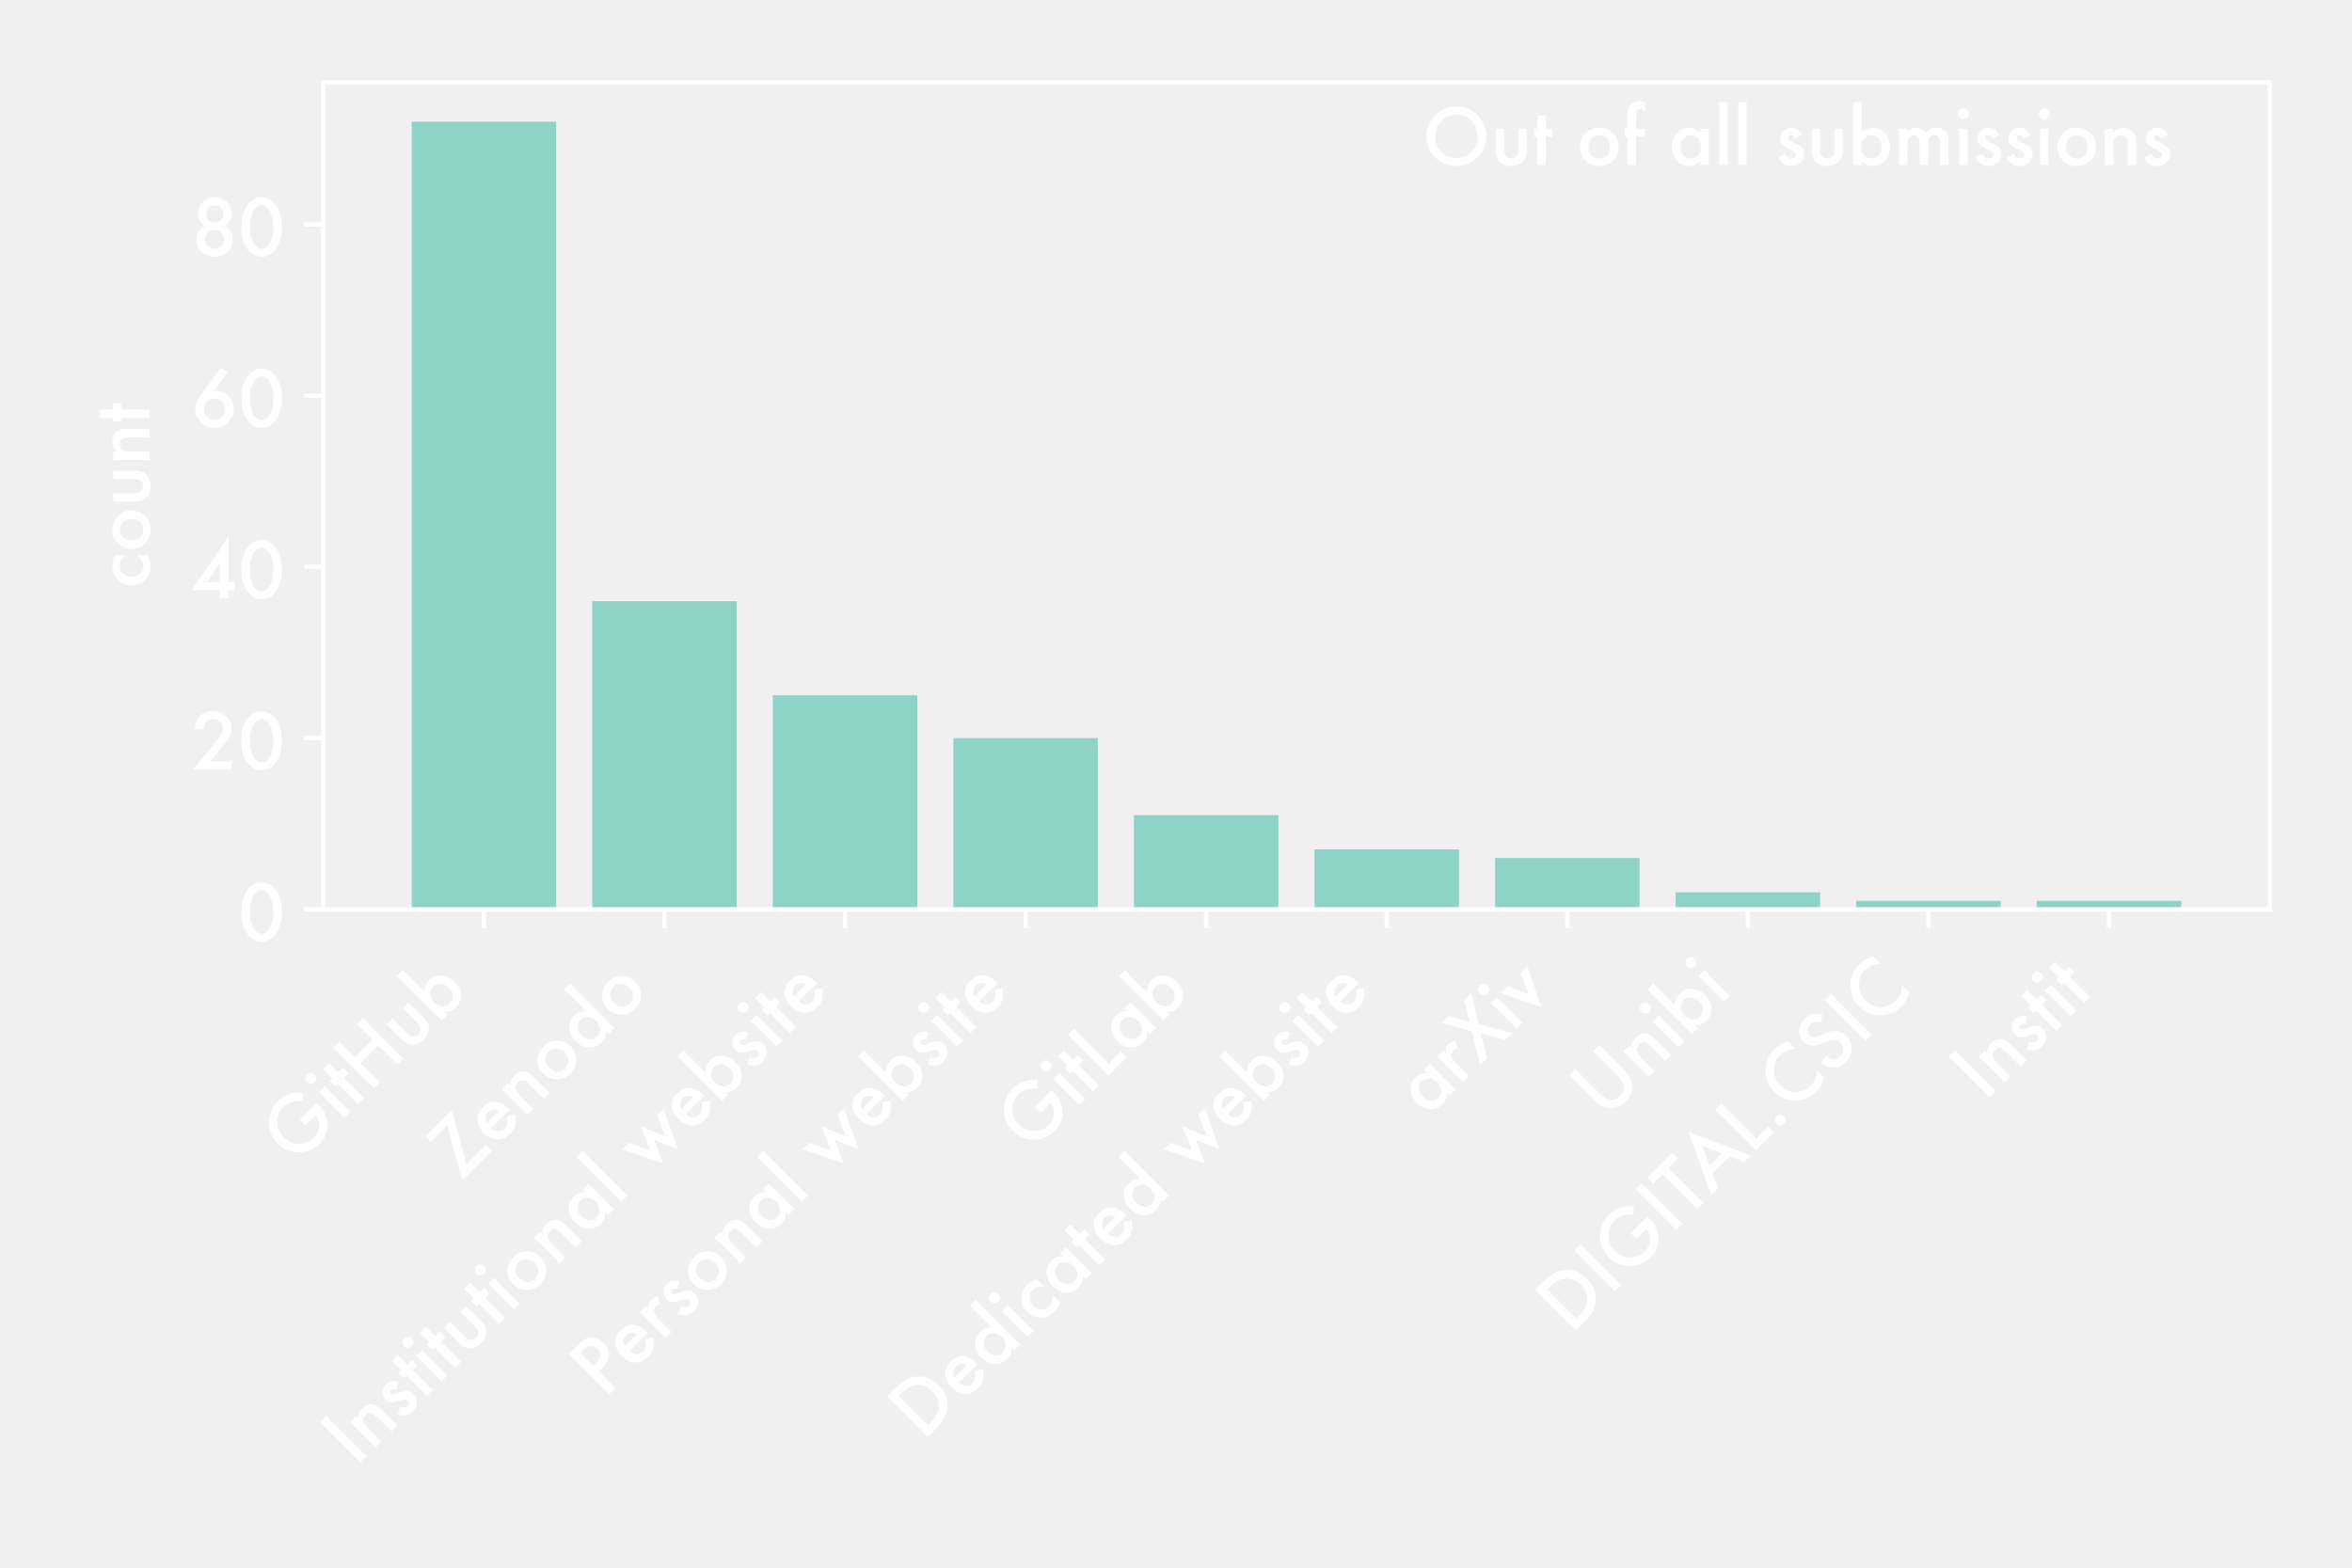
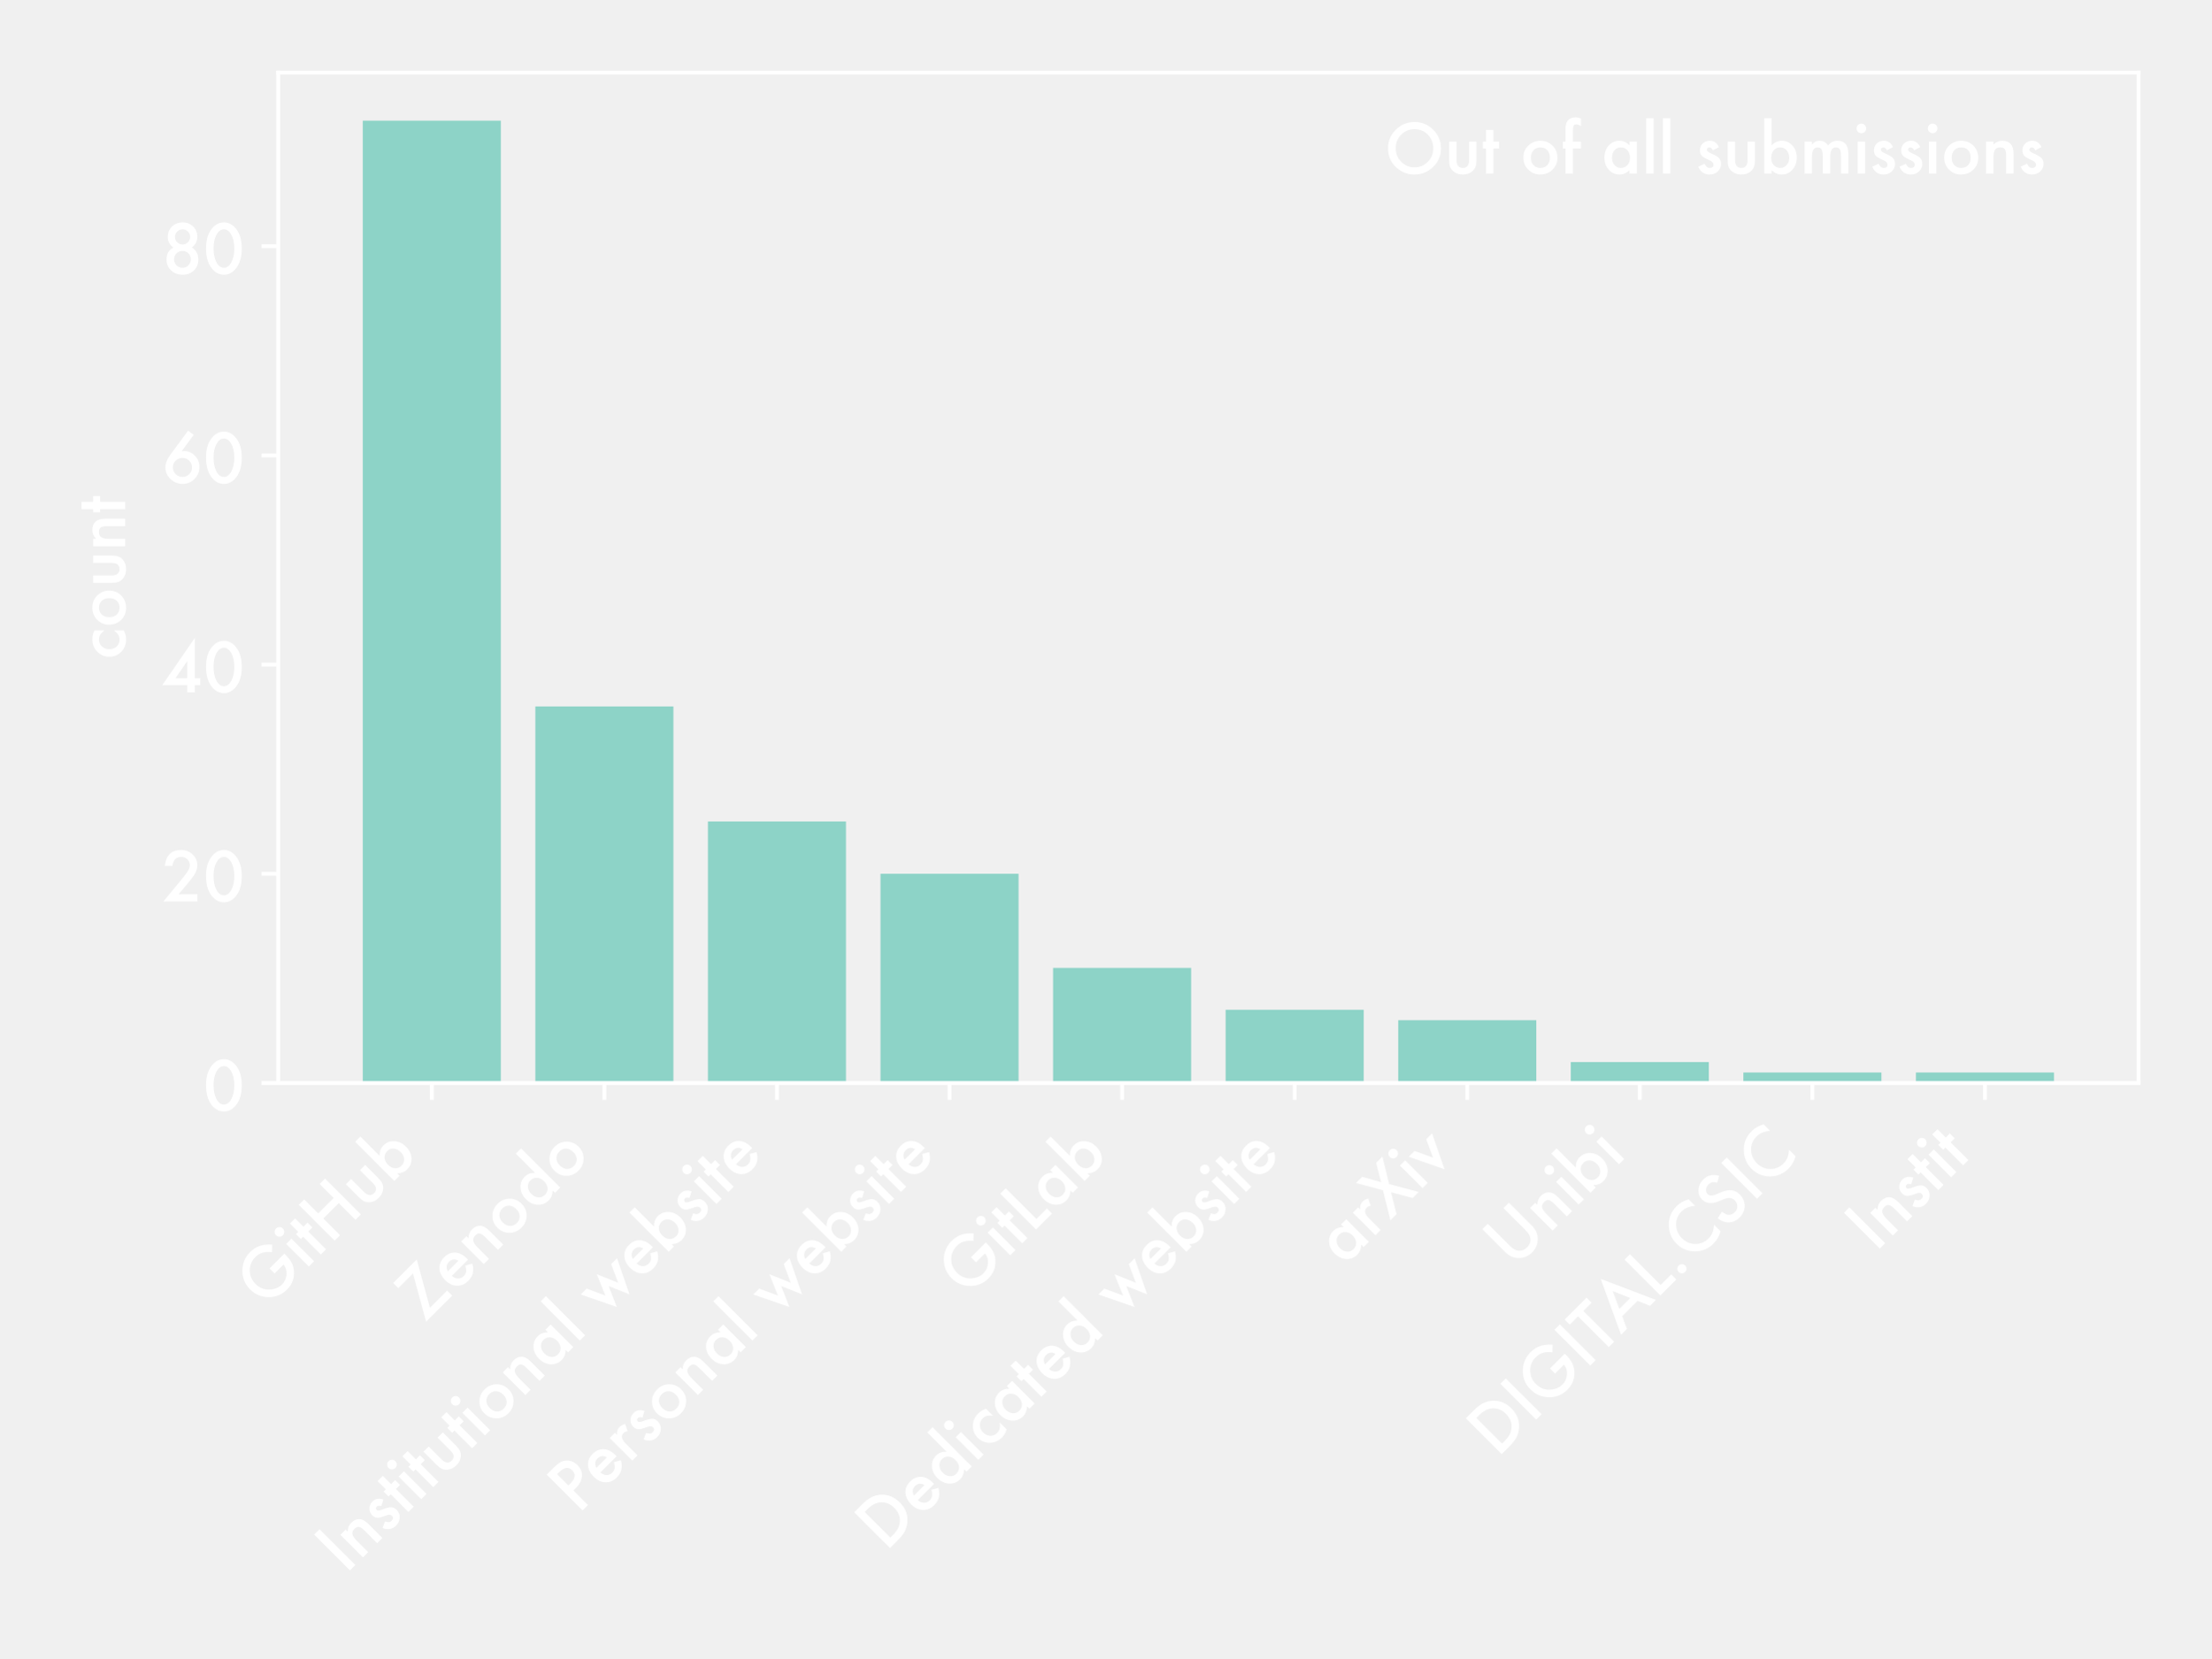
- <svg xmlns="http://www.w3.org/2000/svg" xmlns:xlink="http://www.w3.org/1999/xlink" width="432pt" height="288pt" viewBox="0 0 432 288" version="1.1">
+ <svg xmlns="http://www.w3.org/2000/svg" xmlns:xlink="http://www.w3.org/1999/xlink" width="460.8pt" height="345.6pt" viewBox="0 0 460.8 345.6" version="1.1">
  <defs>
    <style type="text/css">*{stroke-linejoin: round; stroke-linecap: butt}</style>
  </defs>
  <g id="figure_1">
    <g id="patch_1">
-       <path d="M 0 288  L 432 288  L 432 0  L 0 0  L 0 288  z " style="fill: none" />
+       <path d="M 0 345.6  L 460.8 345.6  L 460.8 0  L 0 0  L 0 345.6  z " style="fill: none" />
    </g>
    <g id="axes_1">
      <g id="patch_2">
-         <path d="M 59.37 167.062  L 416.88 167.062  L 416.88 15.12  L 59.37 15.12  L 59.37 167.062  z " style="fill: none" />
+         <path d="M 57.98 225.73  L 445.68 225.73  L 445.68 15.12  L 57.98 15.12  L 57.98 225.73  z " style="fill: none" />
      </g>
      <g id="patch_3">
-         <path d="M 75.62 167.062  L 102.152 167.062  L 102.152 22.355  L 75.62 22.355  z " clip-path="url(#pc637c569a5)" style="fill: #8dd3c7" />
+         <path d="M 75.603 225.73  L 104.375 225.73  L 104.375 25.149  L 75.603 25.149  z " clip-path="url(#p24e9bedbb8)" style="fill: #8dd3c7" />
      </g>
      <g id="patch_4">
-         <path d="M 108.785 167.062  L 135.316 167.062  L 135.316 110.438  L 108.785 110.438  z " clip-path="url(#pc637c569a5)" style="fill: #8dd3c7" />
+         <path d="M 111.567 225.73  L 140.339 225.73  L 140.339 147.242  L 111.567 147.242  z " clip-path="url(#p24e9bedbb8)" style="fill: #8dd3c7" />
      </g>
      <g id="patch_5">
-         <path d="M 141.949 167.062  L 168.48 167.062  L 168.48 127.739  L 141.949 127.739  z " clip-path="url(#pc637c569a5)" style="fill: #8dd3c7" />
+         <path d="M 147.532 225.73  L 176.304 225.73  L 176.304 171.224  L 147.532 171.224  z " clip-path="url(#p24e9bedbb8)" style="fill: #8dd3c7" />
      </g>
      <g id="patch_6">
-         <path d="M 175.113 167.062  L 201.644 167.062  L 201.644 135.604  L 175.113 135.604  z " clip-path="url(#pc637c569a5)" style="fill: #8dd3c7" />
+         <path d="M 183.497 225.73  L 212.269 225.73  L 212.269 182.125  L 183.497 182.125  z " clip-path="url(#p24e9bedbb8)" style="fill: #8dd3c7" />
      </g>
      <g id="patch_7">
-         <path d="M 208.277 167.062  L 234.809 167.062  L 234.809 149.76  L 208.277 149.76  z " clip-path="url(#pc637c569a5)" style="fill: #8dd3c7" />
+         <path d="M 219.462 225.73  L 248.234 225.73  L 248.234 201.747  L 219.462 201.747  z " clip-path="url(#p24e9bedbb8)" style="fill: #8dd3c7" />
      </g>
      <g id="patch_8">
-         <path d="M 241.441 167.062  L 267.973 167.062  L 267.973 156.052  L 241.441 156.052  z " clip-path="url(#pc637c569a5)" style="fill: #8dd3c7" />
+         <path d="M 255.426 225.73  L 284.198 225.73  L 284.198 210.468  L 255.426 210.468  z " clip-path="url(#p24e9bedbb8)" style="fill: #8dd3c7" />
      </g>
      <g id="patch_9">
-         <path d="M 274.606 167.062  L 301.137 167.062  L 301.137 157.624  L 274.606 157.624  z " clip-path="url(#pc637c569a5)" style="fill: #8dd3c7" />
+         <path d="M 291.391 225.73  L 320.163 225.73  L 320.163 212.648  L 291.391 212.648  z " clip-path="url(#p24e9bedbb8)" style="fill: #8dd3c7" />
      </g>
      <g id="patch_10">
-         <path d="M 307.77 167.062  L 334.301 167.062  L 334.301 163.916  L 307.77 163.916  z " clip-path="url(#pc637c569a5)" style="fill: #8dd3c7" />
+         <path d="M 327.356 225.73  L 356.128 225.73  L 356.128 221.369  L 327.356 221.369  z " clip-path="url(#p24e9bedbb8)" style="fill: #8dd3c7" />
      </g>
      <g id="patch_11">
-         <path d="M 340.934 167.062  L 367.465 167.062  L 367.465 165.489  L 340.934 165.489  z " clip-path="url(#pc637c569a5)" style="fill: #8dd3c7" />
+         <path d="M 363.321 225.73  L 392.093 225.73  L 392.093 223.549  L 363.321 223.549  z " clip-path="url(#p24e9bedbb8)" style="fill: #8dd3c7" />
      </g>
      <g id="patch_12">
-         <path d="M 374.098 167.062  L 400.63 167.062  L 400.63 165.489  L 374.098 165.489  z " clip-path="url(#pc637c569a5)" style="fill: #8dd3c7" />
+         <path d="M 399.285 225.73  L 428.057 225.73  L 428.057 223.549  L 399.285 223.549  z " clip-path="url(#p24e9bedbb8)" style="fill: #8dd3c7" />
      </g>
      <g id="matplotlib.axis_1">
        <g id="xtick_1">
          <g id="line2d_1">
            <defs>
-               <path id="m4bfb6748cd" d="M 0 0  L 0 3.5  " style="stroke: #ffffff; stroke-width: 0.8" />
+               <path id="m48e96052fb" d="M 0 0  L 0 3.5  " style="stroke: #ffffff; stroke-width: 0.8" />
            </defs>
            <g>
-               <use xlink:href="#m4bfb6748cd" x="88.886" y="167.062" style="fill: #ffffff; stroke: #ffffff; stroke-width: 0.8" />
+               <use xlink:href="#m48e96052fb" x="89.989" y="225.73" style="fill: #ffffff; stroke: #ffffff; stroke-width: 0.8" />
            </g>
          </g>
          <g id="text_1">
-             <g style="fill: #ffffff" transform="translate(54.22089 214.3296)rotate(-45)scale(0.14 -0.14)">
+             <g style="fill: #ffffff" transform="translate(55.32338 272.9973)rotate(-45)scale(0.14 -0.14)">
              <defs>
                <path id="Futura-Medium-47" d="M 3059 2513  L 5053 2513  L 5053 2353  Q 5053 1809 4925 1391  Q 4800 1003 4503 666  Q 3831 -91 2794 -91  Q 1781 -91 1059 641  Q 338 1375 338 2403  Q 338 3453 1072 4184  Q 1806 4919 2859 4919  Q 3425 4919 3916 4688  Q 4384 4456 4838 3938  L 4319 3441  Q 3725 4231 2872 4231  Q 2106 4231 1588 3703  Q 1069 3184 1069 2403  Q 1069 1597 1647 1075  Q 2188 591 2819 591  Q 3356 591 3784 953  Q 4213 1319 4263 1828  L 3059 1828  L 3059 2513  z " transform="scale(0.015625)" />
                <path id="Futura-Medium-69" d="M 1147 3044  L 1147 0  L 444 0  L 444 3044  L 1147 3044  z M 338 4309  Q 338 4494 472 4628  Q 606 4763 794 4763  Q 984 4763 1119 4628  Q 1253 4497 1253 4306  Q 1253 4116 1119 3981  Q 988 3847 797 3847  Q 606 3847 472 3981  Q 338 4116 338 4309  z " transform="scale(0.015625)" />
                <path id="Futura-Medium-74" d="M 1169 2388  L 1169 0  L 466 0  L 466 2388  L 166 2388  L 166 3044  L 466 3044  L 466 4159  L 1169 4159  L 1169 3044  L 1716 3044  L 1716 2388  L 1169 2388  z " transform="scale(0.015625)" />
                <path id="Futura-Medium-48" d="M 1306 2938  L 3388 2938  L 3388 4825  L 4116 4825  L 4116 0  L 3388 0  L 3388 2253  L 1306 2253  L 1306 0  L 578 0  L 578 4825  L 1306 4825  L 1306 2938  z " transform="scale(0.015625)" />
                <path id="Futura-Medium-75" d="M 1147 3044  L 1147 1297  Q 1147 541 1744 541  Q 2341 541 2341 1297  L 2341 3044  L 3044 3044  L 3044 1281  Q 3044 916 2953 650  Q 2866 413 2650 222  Q 2294 -88 1744 -88  Q 1197 -88 841 222  Q 622 413 531 650  Q 444 863 444 1281  L 444 3044  L 1147 3044  z " transform="scale(0.015625)" />
                <path id="Futura-Medium-62" d="M 1147 5278  L 1147 2691  Q 1569 3128 2103 3128  Q 2719 3128 3128 2669  Q 3538 2213 3538 1531  Q 3538 828 3125 369  Q 2716 -88 2091 -88  Q 1563 -88 1147 319  L 1147 0  L 444 0  L 444 5278  L 1147 5278  z M 2819 1500  Q 2819 1938 2581 2213  Q 2341 2494 1978 2494  Q 1591 2494 1347 2222  Q 1106 1953 1106 1522  Q 1106 1078 1344 813  Q 1581 541 1969 541  Q 2334 541 2575 813  Q 2819 1088 2819 1500  z " transform="scale(0.015625)" />
              </defs>
              <use xlink:href="#Futura-Medium-47" />
              <use xlink:href="#Futura-Medium-69" x="84.229" />
              <use xlink:href="#Futura-Medium-74" x="109.131" />
              <use xlink:href="#Futura-Medium-48" x="136.475" />
              <use xlink:href="#Futura-Medium-75" x="209.814" />
              <use xlink:href="#Futura-Medium-62" x="264.307" />
            </g>
          </g>
        </g>
        <g id="xtick_2">
          <g id="line2d_2">
            <g>
-               <use xlink:href="#m4bfb6748cd" x="122.05" y="167.062" style="fill: #ffffff; stroke: #ffffff; stroke-width: 0.8" />
+               <use xlink:href="#m48e96052fb" x="125.953" y="225.73" style="fill: #ffffff; stroke: #ffffff; stroke-width: 0.8" />
            </g>
          </g>
          <g id="text_2">
-             <g style="fill: #ffffff" transform="translate(84.55908 217.1556)rotate(-45)scale(0.14 -0.14)">
+             <g style="fill: #ffffff" transform="translate(88.46213 275.8233)rotate(-45)scale(0.14 -0.14)">
              <defs>
                <path id="Futura-Medium-5a" d="M 1413 684  L 3728 684  L 3728 0  L 216 0  L 2584 4141  L 603 4141  L 603 4825  L 3781 4825  L 1413 684  z " transform="scale(0.015625)" />
                <path id="Futura-Medium-65" d="M 3216 1356  L 1034 1356  Q 1063 981 1278 759  Q 1494 541 1831 541  Q 2094 541 2266 666  Q 2434 791 2650 1128  L 3244 797  Q 3106 563 2953 395  Q 2800 228 2625 120  Q 2450 13 2247 -37  Q 2044 -88 1806 -88  Q 1125 -88 713 350  Q 300 791 300 1519  Q 300 2241 700 2688  Q 1103 3128 1769 3128  Q 2441 3128 2831 2700  Q 3219 2275 3219 1522  L 3216 1356  z M 2494 1931  Q 2347 2494 1784 2494  Q 1656 2494 1543 2455  Q 1431 2416 1339 2342  Q 1247 2269 1181 2166  Q 1116 2063 1081 1931  L 2494 1931  z " transform="scale(0.015625)" />
                <path id="Futura-Medium-6e" d="M 444 3044  L 1150 3044  L 1150 2763  Q 1519 3128 1981 3128  Q 2513 3128 2809 2794  Q 3066 2509 3066 1866  L 3066 0  L 2359 0  L 2359 1700  Q 2359 2150 2234 2322  Q 2113 2497 1791 2497  Q 1441 2497 1294 2266  Q 1150 2038 1150 1469  L 1150 0  L 444 0  L 444 3044  z " transform="scale(0.015625)" />
                <path id="Futura-Medium-6f" d="M 300 1544  Q 300 2203 772 2665  Q 1244 3128 1922 3128  Q 2603 3128 3078 2663  Q 3547 2197 3547 1519  Q 3547 834 3075 372  Q 2600 -88 1909 -88  Q 1225 -88 763 381  Q 300 844 300 1544  z M 1019 1531  Q 1019 1075 1263 809  Q 1513 541 1922 541  Q 2334 541 2581 806  Q 2828 1072 2828 1516  Q 2828 1959 2581 2225  Q 2331 2494 1922 2494  Q 1519 2494 1269 2225  Q 1019 1956 1019 1531  z " transform="scale(0.015625)" />
                <path id="Futura-Medium-64" d="M 2688 5278  L 3394 5278  L 3394 0  L 2688 0  L 2688 319  Q 2272 -88 1747 -88  Q 1122 -88 709 369  Q 300 834 300 1531  Q 300 2213 709 2669  Q 1116 3128 1731 3128  Q 2266 3128 2688 2691  L 2688 5278  z M 1019 1531  Q 1019 1094 1253 819  Q 1494 541 1859 541  Q 2250 541 2491 809  Q 2731 1088 2731 1516  Q 2731 1944 2491 2222  Q 2250 2494 1866 2494  Q 1503 2494 1259 2219  Q 1019 1941 1019 1531  z " transform="scale(0.015625)" />
              </defs>
              <use xlink:href="#Futura-Medium-5a" />
              <use xlink:href="#Futura-Medium-65" x="62.5" />
              <use xlink:href="#Futura-Medium-6e" x="117.822" />
              <use xlink:href="#Futura-Medium-6f" x="172.656" />
              <use xlink:href="#Futura-Medium-64" x="232.764" />
              <use xlink:href="#Futura-Medium-6f" x="292.725" />
            </g>
          </g>
        </g>
        <g id="xtick_3">
          <g id="line2d_3">
            <g>
-               <use xlink:href="#m4bfb6748cd" x="155.215" y="167.062" style="fill: #ffffff; stroke: #ffffff; stroke-width: 0.8" />
+               <use xlink:href="#m48e96052fb" x="161.918" y="225.73" style="fill: #ffffff; stroke: #ffffff; stroke-width: 0.8" />
            </g>
          </g>
          <g id="text_3">
-             <g style="fill: #ffffff" transform="translate(65.32556 269.5533)rotate(-45)scale(0.14 -0.14)">
+             <g style="fill: #ffffff" transform="translate(72.02917 328.221)rotate(-45)scale(0.14 -0.14)">
              <defs>
                <path id="Futura-Medium-49" d="M 1306 4825  L 1306 0  L 578 0  L 578 4825  L 1306 4825  z " transform="scale(0.015625)" />
                <path id="Futura-Medium-73" d="M 2213 2525  L 1631 2216  Q 1494 2497 1291 2497  Q 1194 2497 1125 2433  Q 1056 2369 1056 2269  Q 1056 2094 1463 1922  Q 2022 1681 2215 1478  Q 2409 1275 2409 931  Q 2409 491 2084 194  Q 1769 -88 1322 -88  Q 556 -88 238 659  L 838 938  Q 963 719 1028 659  Q 1156 541 1334 541  Q 1691 541 1691 866  Q 1691 1053 1416 1216  Q 1309 1269 1203 1319  Q 1097 1369 988 1422  Q 681 1572 556 1722  Q 397 1913 397 2213  Q 397 2609 669 2869  Q 947 3128 1344 3128  Q 1928 3128 2213 2525  z " transform="scale(0.015625)" />
                <path id="Futura-Medium-61" d="M 2688 3044  L 3394 3044  L 3394 0  L 2688 0  L 2688 319  Q 2253 -88 1753 -88  Q 1122 -88 709 369  Q 300 834 300 1531  Q 300 2216 709 2672  Q 1119 3128 1734 3128  Q 2266 3128 2688 2691  L 2688 3044  z M 1019 1531  Q 1019 1094 1253 819  Q 1494 541 1859 541  Q 2250 541 2491 809  Q 2731 1088 2731 1516  Q 2731 1944 2491 2222  Q 2250 2494 1866 2494  Q 1503 2494 1259 2219  Q 1019 1941 1019 1531  z " transform="scale(0.015625)" />
                <path id="Futura-Medium-6c" d="M 1147 5278  L 1147 0  L 444 0  L 444 5278  L 1147 5278  z " transform="scale(0.015625)" />
                <path id="Futura-Medium-20" transform="scale(0.015625)" />
                <path id="Futura-Medium-77" d="M 825 3044  L 1622 1306  L 2481 3322  L 3347 1306  L 4134 3044  L 4922 3044  L 3328 -228  L 2481 1731  L 1625 -228  L 34 3044  L 825 3044  z " transform="scale(0.015625)" />
              </defs>
              <use xlink:href="#Futura-Medium-49" />
              <use xlink:href="#Futura-Medium-6e" x="29.492" />
              <use xlink:href="#Futura-Medium-73" x="84.326" />
              <use xlink:href="#Futura-Medium-74" x="124.902" />
              <use xlink:href="#Futura-Medium-69" x="152.246" />
              <use xlink:href="#Futura-Medium-74" x="177.148" />
              <use xlink:href="#Futura-Medium-75" x="204.492" />
              <use xlink:href="#Futura-Medium-74" x="258.984" />
              <use xlink:href="#Futura-Medium-69" x="286.328" />
              <use xlink:href="#Futura-Medium-6f" x="311.23" />
              <use xlink:href="#Futura-Medium-6e" x="371.338" />
              <use xlink:href="#Futura-Medium-61" x="426.172" />
              <use xlink:href="#Futura-Medium-6c" x="486.133" />
              <use xlink:href="#Futura-Medium-20" x="511.035" />
              <use xlink:href="#Futura-Medium-77" x="541.895" />
              <use xlink:href="#Futura-Medium-65" x="617.787" />
              <use xlink:href="#Futura-Medium-62" x="673.109" />
              <use xlink:href="#Futura-Medium-73" x="733.07" />
              <use xlink:href="#Futura-Medium-69" x="773.646" />
              <use xlink:href="#Futura-Medium-74" x="798.549" />
              <use xlink:href="#Futura-Medium-65" x="826.768" />
            </g>
          </g>
        </g>
        <g id="xtick_4">
          <g id="line2d_4">
            <g>
-               <use xlink:href="#m4bfb6748cd" x="188.379" y="167.062" style="fill: #ffffff; stroke: #ffffff; stroke-width: 0.8" />
+               <use xlink:href="#m48e96052fb" x="197.883" y="225.73" style="fill: #ffffff; stroke: #ffffff; stroke-width: 0.8" />
            </g>
          </g>
          <g id="text_4">
-             <g style="fill: #ffffff" transform="translate(111.0064 257.0366)rotate(-45)scale(0.14 -0.14)">
+             <g style="fill: #ffffff" transform="translate(120.5106 315.7043)rotate(-45)scale(0.14 -0.14)">
              <defs>
                <path id="Futura-Medium-50" d="M 1306 1959  L 1306 0  L 578 0  L 578 4825  L 1403 4825  Q 2009 4825 2319 4741  Q 2631 4656 2869 4422  Q 3284 4016 3284 3397  Q 3284 2734 2840 2346  Q 2397 1959 1644 1959  L 1306 1959  z M 1306 2634  L 1578 2634  Q 2581 2634 2581 3406  Q 2581 4153 1547 4153  L 1306 4153  L 1306 2634  z " transform="scale(0.015625)" />
                <path id="Futura-Medium-72" d="M 444 3044  L 1147 3044  L 1147 2772  Q 1341 2975 1491 3050  Q 1644 3128 1853 3128  Q 2131 3128 2434 2947  L 2113 2303  Q 1913 2447 1722 2447  Q 1147 2447 1147 1578  L 1147 0  L 444 0  L 444 3044  z " transform="scale(0.015625)" />
              </defs>
              <use xlink:href="#Futura-Medium-50" />
              <use xlink:href="#Futura-Medium-65" x="51.504" />
              <use xlink:href="#Futura-Medium-72" x="106.826" />
              <use xlink:href="#Futura-Medium-73" x="144.229" />
              <use xlink:href="#Futura-Medium-6f" x="184.805" />
              <use xlink:href="#Futura-Medium-6e" x="244.912" />
              <use xlink:href="#Futura-Medium-61" x="299.746" />
              <use xlink:href="#Futura-Medium-6c" x="359.707" />
              <use xlink:href="#Futura-Medium-20" x="384.609" />
              <use xlink:href="#Futura-Medium-77" x="415.469" />
              <use xlink:href="#Futura-Medium-65" x="491.361" />
              <use xlink:href="#Futura-Medium-62" x="546.684" />
              <use xlink:href="#Futura-Medium-73" x="606.645" />
              <use xlink:href="#Futura-Medium-69" x="647.221" />
              <use xlink:href="#Futura-Medium-74" x="672.123" />
              <use xlink:href="#Futura-Medium-65" x="700.342" />
            </g>
          </g>
        </g>
        <g id="xtick_5">
          <g id="line2d_5">
            <g>
-               <use xlink:href="#m4bfb6748cd" x="221.543" y="167.062" style="fill: #ffffff; stroke: #ffffff; stroke-width: 0.8" />
+               <use xlink:href="#m48e96052fb" x="233.848" y="225.73" style="fill: #ffffff; stroke: #ffffff; stroke-width: 0.8" />
            </g>
          </g>
          <g id="text_5">
-             <g style="fill: #ffffff" transform="translate(189.2071 212.0001)rotate(-45)scale(0.14 -0.14)">
+             <g style="fill: #ffffff" transform="translate(201.5119 270.6678)rotate(-45)scale(0.14 -0.14)">
              <defs>
                <path id="Futura-Medium-4c" d="M 1306 4825  L 1306 684  L 2725 684  L 2725 0  L 578 0  L 578 4825  L 1306 4825  z " transform="scale(0.015625)" />
              </defs>
              <use xlink:href="#Futura-Medium-47" />
              <use xlink:href="#Futura-Medium-69" x="84.229" />
              <use xlink:href="#Futura-Medium-74" x="109.131" />
              <use xlink:href="#Futura-Medium-4c" x="136.475" />
              <use xlink:href="#Futura-Medium-61" x="180.811" />
              <use xlink:href="#Futura-Medium-62" x="240.771" />
            </g>
          </g>
        </g>
        <g id="xtick_6">
          <g id="line2d_6">
            <g>
-               <use xlink:href="#m4bfb6748cd" x="254.707" y="167.062" style="fill: #ffffff; stroke: #ffffff; stroke-width: 0.8" />
+               <use xlink:href="#m48e96052fb" x="269.812" y="225.73" style="fill: #ffffff; stroke: #ffffff; stroke-width: 0.8" />
            </g>
          </g>
          <g id="text_6">
-             <g style="fill: #ffffff" transform="translate(169.4817 264.8897)rotate(-45)scale(0.14 -0.14)">
+             <g style="fill: #ffffff" transform="translate(184.587 323.5574)rotate(-45)scale(0.14 -0.14)">
              <defs>
                <path id="Futura-Medium-44" d="M 578 0  L 578 4825  L 1591 4825  Q 2319 4825 2741 4681  Q 3194 4541 3563 4203  Q 4309 3522 4309 2413  Q 4309 1300 3531 613  Q 3141 269 2713 134  Q 2313 0 1578 0  L 578 0  z M 1306 684  L 1634 684  Q 2125 684 2450 788  Q 2775 897 3038 1134  Q 3575 1625 3575 2413  Q 3575 3206 3044 3700  Q 2566 4141 1634 4141  L 1306 4141  L 1306 684  z " transform="scale(0.015625)" />
                <path id="Futura-Medium-63" d="M 2813 2913  L 2813 1978  Q 2572 2272 2381 2381  Q 2194 2494 1941 2494  Q 1544 2494 1281 2216  Q 1019 1938 1019 1519  Q 1019 1091 1272 816  Q 1528 541 1925 541  Q 2178 541 2372 650  Q 2559 756 2813 1063  L 2813 134  Q 2384 -88 1956 -88  Q 1250 -88 775 369  Q 300 828 300 1509  Q 300 2191 781 2659  Q 1263 3128 1963 3128  Q 2413 3128 2813 2913  z " transform="scale(0.015625)" />
              </defs>
              <use xlink:href="#Futura-Medium-44" />
              <use xlink:href="#Futura-Medium-65" x="72.607" />
              <use xlink:href="#Futura-Medium-64" x="127.93" />
              <use xlink:href="#Futura-Medium-69" x="187.891" />
              <use xlink:href="#Futura-Medium-63" x="212.793" />
              <use xlink:href="#Futura-Medium-61" x="260.449" />
              <use xlink:href="#Futura-Medium-74" x="320.41" />
              <use xlink:href="#Futura-Medium-65" x="348.629" />
              <use xlink:href="#Futura-Medium-64" x="403.951" />
              <use xlink:href="#Futura-Medium-20" x="463.912" />
              <use xlink:href="#Futura-Medium-77" x="494.771" />
              <use xlink:href="#Futura-Medium-65" x="570.664" />
              <use xlink:href="#Futura-Medium-62" x="625.986" />
              <use xlink:href="#Futura-Medium-73" x="685.947" />
              <use xlink:href="#Futura-Medium-69" x="726.523" />
              <use xlink:href="#Futura-Medium-74" x="751.426" />
              <use xlink:href="#Futura-Medium-65" x="779.645" />
            </g>
          </g>
        </g>
        <g id="xtick_7">
          <g id="line2d_7">
            <g>
-               <use xlink:href="#m4bfb6748cd" x="287.871" y="167.062" style="fill: #ffffff; stroke: #ffffff; stroke-width: 0.8" />
+               <use xlink:href="#m48e96052fb" x="305.777" y="225.73" style="fill: #ffffff; stroke: #ffffff; stroke-width: 0.8" />
            </g>
          </g>
          <g id="text_7">
-             <g style="fill: #ffffff" transform="translate(262.1156 205.42)rotate(-45)scale(0.14 -0.14)">
+             <g style="fill: #ffffff" transform="translate(280.0214 264.0878)rotate(-45)scale(0.14 -0.14)">
              <defs>
                <path id="Futura-Medium-58" d="M 1588 2522  L 259 4825  L 1088 4825  L 2009 3191  L 2978 4825  L 3813 4825  L 2422 2522  L 3881 0  L 3066 0  L 1997 1847  L 897 0  L 72 0  L 1588 2522  z " transform="scale(0.015625)" />
                <path id="Futura-Medium-76" d="M 822 3044  L 1609 1334  L 2394 3044  L 3184 3044  L 1603 -209  L 34 3044  L 822 3044  z " transform="scale(0.015625)" />
              </defs>
              <use xlink:href="#Futura-Medium-61" />
              <use xlink:href="#Futura-Medium-72" x="59.961" />
              <use xlink:href="#Futura-Medium-58" x="97.363" />
              <use xlink:href="#Futura-Medium-69" x="159.131" />
              <use xlink:href="#Futura-Medium-76" x="184.033" />
            </g>
          </g>
        </g>
        <g id="xtick_8">
          <g id="line2d_8">
            <g>
-               <use xlink:href="#m4bfb6748cd" x="321.035" y="167.062" style="fill: #ffffff; stroke: #ffffff; stroke-width: 0.8" />
+               <use xlink:href="#m48e96052fb" x="341.742" y="225.73" style="fill: #ffffff; stroke: #ffffff; stroke-width: 0.8" />
            </g>
          </g>
          <g id="text_8">
-             <g style="fill: #ffffff" transform="translate(294.8034 205.8964)rotate(-45)scale(0.14 -0.14)">
+             <g style="fill: #ffffff" transform="translate(315.5098 264.5642)rotate(-45)scale(0.14 -0.14)">
              <defs>
                <path id="Futura-Medium-55" d="M 1306 4825  L 1306 1919  Q 1306 1297 1509 1009  Q 1813 594 2363 594  Q 2916 594 3219 1009  Q 3422 1288 3422 1919  L 3422 4825  L 4150 4825  L 4150 1719  Q 4150 956 3675 463  Q 3141 -88 2363 -88  Q 1584 -88 1053 463  Q 578 956 578 1719  L 578 4825  L 1306 4825  z " transform="scale(0.015625)" />
              </defs>
              <use xlink:href="#Futura-Medium-55" />
              <use xlink:href="#Futura-Medium-6e" x="74.502" />
              <use xlink:href="#Futura-Medium-69" x="129.336" />
              <use xlink:href="#Futura-Medium-62" x="154.238" />
              <use xlink:href="#Futura-Medium-69" x="214.199" />
            </g>
          </g>
        </g>
        <g id="xtick_9">
          <g id="line2d_9">
            <g>
-               <use xlink:href="#m4bfb6748cd" x="354.2" y="167.062" style="fill: #ffffff; stroke: #ffffff; stroke-width: 0.8" />
+               <use xlink:href="#m48e96052fb" x="377.707" y="225.73" style="fill: #ffffff; stroke: #ffffff; stroke-width: 0.8" />
            </g>
          </g>
          <g id="text_9">
-             <g style="fill: #ffffff" transform="translate(288.5614 245.3026)rotate(-45)scale(0.14 -0.14)">
+             <g style="fill: #ffffff" transform="translate(312.0683 303.9703)rotate(-45)scale(0.14 -0.14)">
              <defs>
                <path id="Futura-Medium-54" d="M 1909 4141  L 1909 0  L 1181 0  L 1181 4141  L 72 4141  L 72 4825  L 3016 4825  L 3016 4141  L 1909 4141  z " transform="scale(0.015625)" />
                <path id="Futura-Medium-41" d="M 3413 1172  L 1347 1172  L 809 0  L 25 0  L 2413 5128  L 4716 0  L 3919 0  L 3413 1172  z M 3116 1856  L 2400 3497  L 1650 1856  L 3116 1856  z " transform="scale(0.015625)" />
                <path id="Futura-Medium-2e" d="M 553 350  Q 553 525 681 653  Q 809 781 988 781  Q 1166 781 1294 653  Q 1422 525 1422 347  Q 1422 166 1294 38  Q 1169 -88 988 -88  Q 803 -88 678 37  Q 553 163 553 350  z " transform="scale(0.015625)" />
                <path id="Futura-Medium-43" d="M 4144 4566  L 4144 3703  Q 3513 4231 2838 4231  Q 2094 4231 1584 3697  Q 1072 3166 1072 2397  Q 1072 1638 1584 1116  Q 2097 594 2841 594  Q 3225 594 3494 719  Q 3644 781 3805 887  Q 3966 994 4144 1144  L 4144 266  Q 3519 -88 2831 -88  Q 1797 -88 1066 634  Q 338 1363 338 2391  Q 338 3313 947 4034  Q 1697 4919 2888 4919  Q 3538 4919 4144 4566  z " transform="scale(0.015625)" />
                <path id="Futura-Medium-53" d="M 3306 4106  L 2716 3756  Q 2550 4044 2400 4131  Q 2244 4231 1997 4231  Q 1694 4231 1494 4059  Q 1294 3891 1294 3634  Q 1294 3281 1819 3066  L 2300 2869  Q 2888 2631 3159 2289  Q 3431 1947 3431 1450  Q 3431 784 2988 350  Q 2541 -88 1878 -88  Q 1250 -88 841 284  Q 438 656 338 1331  L 1075 1494  Q 1125 1069 1250 906  Q 1475 594 1906 594  Q 2247 594 2472 822  Q 2697 1050 2697 1400  Q 2697 1541 2658 1658  Q 2619 1775 2536 1873  Q 2453 1972 2322 2058  Q 2191 2144 2009 2222  L 1544 2416  Q 553 2834 553 3641  Q 553 4184 969 4550  Q 1384 4919 2003 4919  Q 2838 4919 3306 4106  z " transform="scale(0.015625)" />
              </defs>
              <use xlink:href="#Futura-Medium-44" />
              <use xlink:href="#Futura-Medium-49" x="72.607" />
              <use xlink:href="#Futura-Medium-47" x="102.1" />
              <use xlink:href="#Futura-Medium-49" x="186.328" />
              <use xlink:href="#Futura-Medium-54" x="215.82" />
              <use xlink:href="#Futura-Medium-41" x="259.938" />
              <use xlink:href="#Futura-Medium-4c" x="334.01" />
              <use xlink:href="#Futura-Medium-2e" x="378.346" />
              <use xlink:href="#Futura-Medium-43" x="409.205" />
              <use xlink:href="#Futura-Medium-53" x="479.273" />
              <use xlink:href="#Futura-Medium-49" x="537.574" />
              <use xlink:href="#Futura-Medium-43" x="567.066" />
            </g>
          </g>
        </g>
        <g id="xtick_10">
          <g id="line2d_10">
            <g>
-               <use xlink:href="#m4bfb6748cd" x="387.364" y="167.062" style="fill: #ffffff; stroke: #ffffff; stroke-width: 0.8" />
+               <use xlink:href="#m48e96052fb" x="413.671" y="225.73" style="fill: #ffffff; stroke: #ffffff; stroke-width: 0.8" />
            </g>
          </g>
          <g id="text_10">
-             <g style="fill: #ffffff" transform="translate(364.5579 202.4703)rotate(-45)scale(0.14 -0.14)">
+             <g style="fill: #ffffff" transform="translate(390.8654 261.138)rotate(-45)scale(0.14 -0.14)">
              <use xlink:href="#Futura-Medium-49" />
              <use xlink:href="#Futura-Medium-6e" x="29.492" />
              <use xlink:href="#Futura-Medium-73" x="84.326" />
              <use xlink:href="#Futura-Medium-74" x="124.902" />
              <use xlink:href="#Futura-Medium-69" x="152.246" />
              <use xlink:href="#Futura-Medium-74" x="177.148" />
            </g>
          </g>
        </g>
      </g>
      <g id="matplotlib.axis_2">
        <g id="ytick_1">
          <g id="line2d_11">
            <defs>
-               <path id="m2cf8ac14be" d="M 0 0  L -3.5 0  " style="stroke: #ffffff; stroke-width: 0.8" />
+               <path id="mbe5b0e72e6" d="M 0 0  L -3.5 0  " style="stroke: #ffffff; stroke-width: 0.8" />
            </defs>
            <g>
-               <use xlink:href="#m2cf8ac14be" x="59.37" y="167.062" style="fill: #ffffff; stroke: #ffffff; stroke-width: 0.8" />
+               <use xlink:href="#mbe5b0e72e6" x="57.98" y="225.73" style="fill: #ffffff; stroke: #ffffff; stroke-width: 0.8" />
            </g>
          </g>
          <g id="text_11">
-             <g style="fill: #ffffff" transform="translate(43.72937 172.8346)scale(0.14 -0.14)">
+             <g style="fill: #ffffff" transform="translate(42.33937 231.5024)scale(0.14 -0.14)">
              <defs>
                <path id="Futura-Medium-30" d="M 272 2444  Q 272 3597 809 4284  Q 1291 4906 1975 4906  Q 2659 4906 3141 4284  Q 3678 3597 3678 2413  Q 3678 1231 3141 544  Q 2659 -78 1978 -78  Q 1297 -78 809 544  Q 272 1231 272 2444  z M 988 2441  Q 988 1638 1266 1106  Q 1544 584 1975 584  Q 2403 584 2684 1106  Q 2966 1625 2966 2416  Q 2966 3206 2684 3728  Q 2403 4247 1975 4247  Q 1550 4247 1269 3728  Q 988 3213 988 2441  z " transform="scale(0.015625)" />
              </defs>
              <use xlink:href="#Futura-Medium-30" />
            </g>
          </g>
        </g>
        <g id="ytick_2">
          <g id="line2d_12">
            <g>
-               <use xlink:href="#m2cf8ac14be" x="59.37" y="135.604" style="fill: #ffffff; stroke: #ffffff; stroke-width: 0.8" />
+               <use xlink:href="#mbe5b0e72e6" x="57.98" y="182.125" style="fill: #ffffff; stroke: #ffffff; stroke-width: 0.8" />
            </g>
          </g>
          <g id="text_12">
-             <g style="fill: #ffffff" transform="translate(35.08875 141.3767)scale(0.14 -0.14)">
+             <g style="fill: #ffffff" transform="translate(33.69875 187.8979)scale(0.14 -0.14)">
              <defs>
                <path id="Futura-Medium-32" d="M 1603 684  L 3400 684  L 3400 0  L 159 0  L 1834 2028  Q 2081 2331 2248 2553  Q 2416 2775 2503 2925  Q 2681 3219 2681 3453  Q 2681 3791 2443 4019  Q 2206 4247 1856 4247  Q 1125 4247 1019 3381  L 294 3381  Q 469 4906 1834 4906  Q 2494 4906 2941 4488  Q 3391 4069 3391 3450  Q 3391 3056 3181 2678  Q 3075 2481 2870 2211  Q 2666 1941 2353 1572  L 1603 684  z " transform="scale(0.015625)" />
              </defs>
              <use xlink:href="#Futura-Medium-32" />
              <use xlink:href="#Futura-Medium-30" x="61.719" />
            </g>
          </g>
        </g>
        <g id="ytick_3">
          <g id="line2d_13">
            <g>
-               <use xlink:href="#m2cf8ac14be" x="59.37" y="104.146" style="fill: #ffffff; stroke: #ffffff; stroke-width: 0.8" />
+               <use xlink:href="#mbe5b0e72e6" x="57.98" y="138.521" style="fill: #ffffff; stroke: #ffffff; stroke-width: 0.8" />
            </g>
          </g>
          <g id="text_13">
-             <g style="fill: #ffffff" transform="translate(35.08875 109.9188)scale(0.14 -0.14)">
+             <g style="fill: #ffffff" transform="translate(33.69875 144.2934)scale(0.14 -0.14)">
              <defs>
                <path id="Futura-Medium-34" d="M 3156 1347  L 3669 1347  L 3669 684  L 3156 684  L 3156 0  L 2428 0  L 2428 684  L 59 684  L 3156 5184  L 3156 1347  z M 2428 1347  L 2428 2963  L 1316 1347  L 2428 1347  z " transform="scale(0.015625)" />
              </defs>
              <use xlink:href="#Futura-Medium-34" />
              <use xlink:href="#Futura-Medium-30" x="61.719" />
            </g>
          </g>
        </g>
        <g id="ytick_4">
          <g id="line2d_14">
            <g>
-               <use xlink:href="#m2cf8ac14be" x="59.37" y="72.688" style="fill: #ffffff; stroke: #ffffff; stroke-width: 0.8" />
+               <use xlink:href="#mbe5b0e72e6" x="57.98" y="94.916" style="fill: #ffffff; stroke: #ffffff; stroke-width: 0.8" />
            </g>
          </g>
          <g id="text_14">
-             <g style="fill: #ffffff" transform="translate(35.08875 78.46083)scale(0.14 -0.14)">
+             <g style="fill: #ffffff" transform="translate(33.69875 100.689)scale(0.14 -0.14)">
              <defs>
                <path id="Futura-Medium-36" d="M 2513 4994  L 3047 4594  L 1894 3025  Q 1988 3038 2053 3044  Q 2119 3050 2156 3050  Q 2744 3050 3172 2600  Q 3597 2156 3597 1531  Q 3597 869 3122 394  Q 2650 -78 1988 -78  Q 1331 -78 838 388  Q 353 853 353 1491  Q 353 2063 825 2703  L 2513 4994  z M 2888 1484  Q 2888 1869 2622 2134  Q 2353 2403 1975 2403  Q 1594 2403 1328 2137  Q 1063 1872 1063 1494  Q 1063 1116 1328 850  Q 1594 584 1978 584  Q 2353 584 2619 850  Q 2888 1119 2888 1484  z " transform="scale(0.015625)" />
              </defs>
              <use xlink:href="#Futura-Medium-36" />
              <use xlink:href="#Futura-Medium-30" x="61.719" />
            </g>
          </g>
        </g>
        <g id="ytick_5">
          <g id="line2d_15">
            <g>
-               <use xlink:href="#m2cf8ac14be" x="59.37" y="41.23" style="fill: #ffffff; stroke: #ffffff; stroke-width: 0.8" />
+               <use xlink:href="#mbe5b0e72e6" x="57.98" y="51.312" style="fill: #ffffff; stroke: #ffffff; stroke-width: 0.8" />
            </g>
          </g>
          <g id="text_15">
-             <g style="fill: #ffffff" transform="translate(35.08875 47.0029)scale(0.14 -0.14)">
+             <g style="fill: #ffffff" transform="translate(33.69875 57.08452)scale(0.14 -0.14)">
              <defs>
                <path id="Futura-Medium-38" d="M 1113 2509  Q 581 2884 581 3531  Q 581 4119 984 4513  Q 1391 4906 1994 4906  Q 2594 4906 2994 4513  Q 3394 4122 3394 3528  Q 3394 2906 2866 2513  Q 3156 2356 3322 2056  Q 3491 1756 3491 1381  Q 3491 741 3072 331  Q 2653 -78 2000 -78  Q 1331 -78 897 334  Q 459 747 459 1372  Q 459 2184 1113 2509  z M 1266 3534  Q 1266 3225 1475 3016  Q 1688 2803 1988 2803  Q 2284 2803 2496 3015  Q 2709 3228 2709 3525  Q 2709 3822 2496 4034  Q 2284 4247 1988 4247  Q 1691 4247 1478 4034  Q 1266 3822 1266 3534  z M 1175 1397  Q 1175 1063 1406 822  Q 1641 584 1975 584  Q 2306 584 2541 819  Q 2775 1056 2775 1388  Q 2775 1722 2540 1956  Q 2306 2191 1975 2191  Q 1647 2191 1409 1956  Q 1175 1722 1175 1397  z " transform="scale(0.015625)" />
              </defs>
              <use xlink:href="#Futura-Medium-38" />
              <use xlink:href="#Futura-Medium-30" x="61.719" />
            </g>
          </g>
        </g>
        <g id="text_16">
-           <g style="fill: #ffffff" transform="translate(27.46625 108.2015)rotate(-90)scale(0.14 -0.14)">
+           <g style="fill: #ffffff" transform="translate(26.07625 137.5354)rotate(-90)scale(0.14 -0.14)">
            <use xlink:href="#Futura-Medium-63" />
            <use xlink:href="#Futura-Medium-6f" x="47.656" />
            <use xlink:href="#Futura-Medium-75" x="107.764" />
            <use xlink:href="#Futura-Medium-6e" x="162.256" />
            <use xlink:href="#Futura-Medium-74" x="217.09" />
          </g>
        </g>
      </g>
      <g id="patch_13">
-         <path d="M 59.37 167.062  L 59.37 15.12  " style="fill: none; stroke: #ffffff; stroke-width: 0.8; stroke-linejoin: miter; stroke-linecap: square" />
+         <path d="M 57.98 225.73  L 57.98 15.12  " style="fill: none; stroke: #ffffff; stroke-width: 0.8; stroke-linejoin: miter; stroke-linecap: square" />
      </g>
      <g id="patch_14">
-         <path d="M 416.88 167.062  L 416.88 15.12  " style="fill: none; stroke: #ffffff; stroke-width: 0.8; stroke-linejoin: miter; stroke-linecap: square" />
+         <path d="M 445.68 225.73  L 445.68 15.12  " style="fill: none; stroke: #ffffff; stroke-width: 0.8; stroke-linejoin: miter; stroke-linecap: square" />
      </g>
      <g id="patch_15">
-         <path d="M 59.37 167.062  L 416.88 167.062  " style="fill: none; stroke: #ffffff; stroke-width: 0.8; stroke-linejoin: miter; stroke-linecap: square" />
+         <path d="M 57.98 225.73  L 445.68 225.73  " style="fill: none; stroke: #ffffff; stroke-width: 0.8; stroke-linejoin: miter; stroke-linecap: square" />
      </g>
      <g id="patch_16">
-         <path d="M 59.37 15.12  L 416.88 15.12  " style="fill: none; stroke: #ffffff; stroke-width: 0.8; stroke-linejoin: miter; stroke-linecap: square" />
+         <path d="M 57.98 15.12  L 445.68 15.12  " style="fill: none; stroke: #ffffff; stroke-width: 0.8; stroke-linejoin: miter; stroke-linecap: square" />
      </g>
      <g id="text_17">
-         <g style="fill: #ffffff" transform="translate(261.2445 30.31418)scale(0.14 -0.14)">
+         <g style="fill: #ffffff" transform="translate(288.535 36.18096)scale(0.14 -0.14)">
          <defs>
            <path id="Futura-Medium-4f" d="M 338 2434  Q 338 3453 1084 4184  Q 1828 4916 2872 4916  Q 3903 4916 4641 4178  Q 5381 3441 5381 2406  Q 5381 1366 4638 641  Q 3891 -88 2834 -88  Q 1900 -88 1156 559  Q 338 1275 338 2434  z M 1072 2425  Q 1072 1625 1609 1109  Q 2144 594 2844 594  Q 3603 594 4125 1119  Q 4647 1650 4647 2413  Q 4647 3184 4131 3706  Q 3619 4231 2863 4231  Q 2109 4231 1591 3706  Q 1072 3188 1072 2425  z " transform="scale(0.015625)" />
            <path id="Futura-Medium-66" d="M 1172 2388  L 1172 0  L 466 0  L 466 2388  L 216 2388  L 216 3044  L 466 3044  L 466 4219  Q 466 4794 666 5031  Q 941 5363 1466 5363  Q 1653 5363 1938 5253  L 1938 4534  L 1866 4572  Q 1638 4688 1491 4688  Q 1303 4688 1238 4553  Q 1172 4422 1172 4047  L 1172 3044  L 1938 3044  L 1938 2388  L 1172 2388  z " transform="scale(0.015625)" />
            <path id="Futura-Medium-6d" d="M 444 3044  L 1147 3044  L 1147 2763  Q 1350 2975 1494 3050  Q 1647 3128 1878 3128  Q 2394 3128 2694 2678  Q 3025 3128 3591 3128  Q 4619 3128 4619 1881  L 4619 0  L 3913 0  L 3913 1691  Q 3913 2128 3806 2309  Q 3697 2494 3447 2494  Q 3156 2494 3023 2275  Q 2891 2056 2891 1572  L 2891 0  L 2184 0  L 2184 1681  Q 2184 2494 1716 2494  Q 1419 2494 1283 2272  Q 1147 2050 1147 1572  L 1147 0  L 444 0  L 444 3044  z " transform="scale(0.015625)" />
          </defs>
          <use xlink:href="#Futura-Medium-4f" />
          <use xlink:href="#Futura-Medium-75" x="89.355" />
          <use xlink:href="#Futura-Medium-74" x="143.848" />
          <use xlink:href="#Futura-Medium-20" x="171.191" />
          <use xlink:href="#Futura-Medium-6f" x="202.051" />
          <use xlink:href="#Futura-Medium-66" x="262.158" />
          <use xlink:href="#Futura-Medium-20" x="291.846" />
          <use xlink:href="#Futura-Medium-61" x="322.705" />
          <use xlink:href="#Futura-Medium-6c" x="382.666" />
          <use xlink:href="#Futura-Medium-6c" x="407.568" />
          <use xlink:href="#Futura-Medium-20" x="432.471" />
          <use xlink:href="#Futura-Medium-73" x="463.33" />
          <use xlink:href="#Futura-Medium-75" x="503.906" />
          <use xlink:href="#Futura-Medium-62" x="558.398" />
          <use xlink:href="#Futura-Medium-6d" x="618.359" />
          <use xlink:href="#Futura-Medium-69" x="697.461" />
          <use xlink:href="#Futura-Medium-73" x="722.363" />
          <use xlink:href="#Futura-Medium-73" x="762.939" />
          <use xlink:href="#Futura-Medium-69" x="803.516" />
          <use xlink:href="#Futura-Medium-6f" x="828.418" />
          <use xlink:href="#Futura-Medium-6e" x="888.525" />
          <use xlink:href="#Futura-Medium-73" x="943.359" />
        </g>
      </g>
    </g>
  </g>
  <defs>
-     <clipPath id="pc637c569a5">
-       <rect x="59.37" y="15.12" width="357.51" height="151.942" />
+     <clipPath id="p24e9bedbb8">
+       <rect x="57.98" y="15.12" width="387.7" height="210.61" />
    </clipPath>
  </defs>
</svg>
